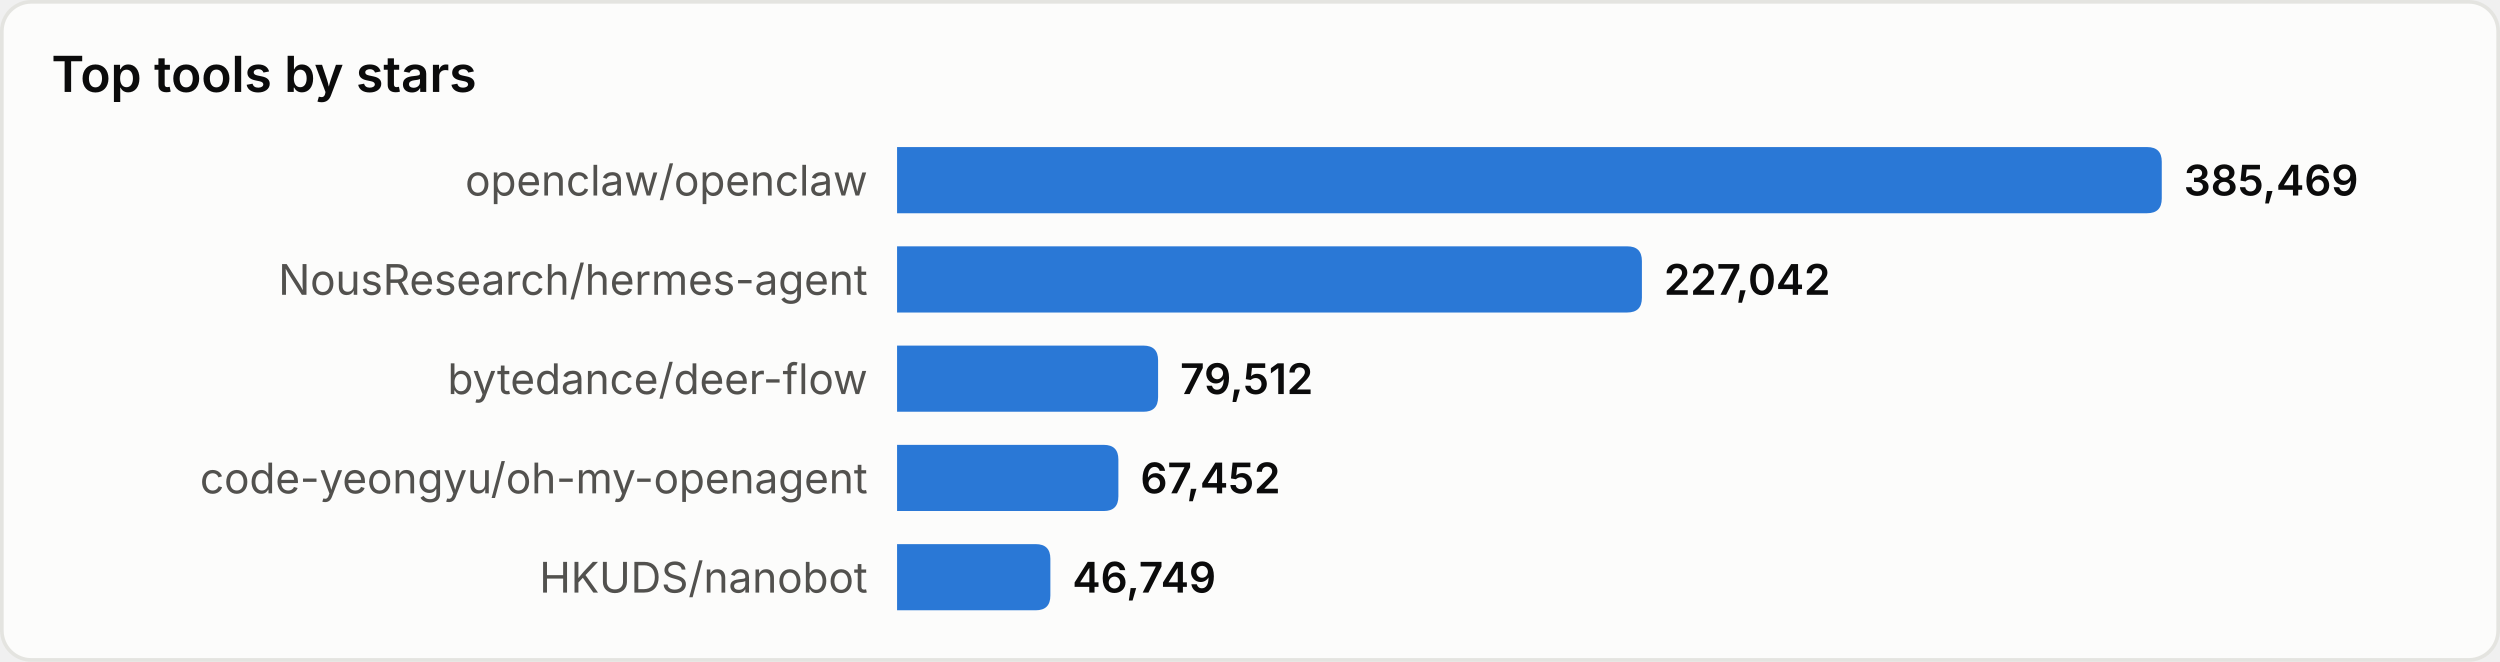
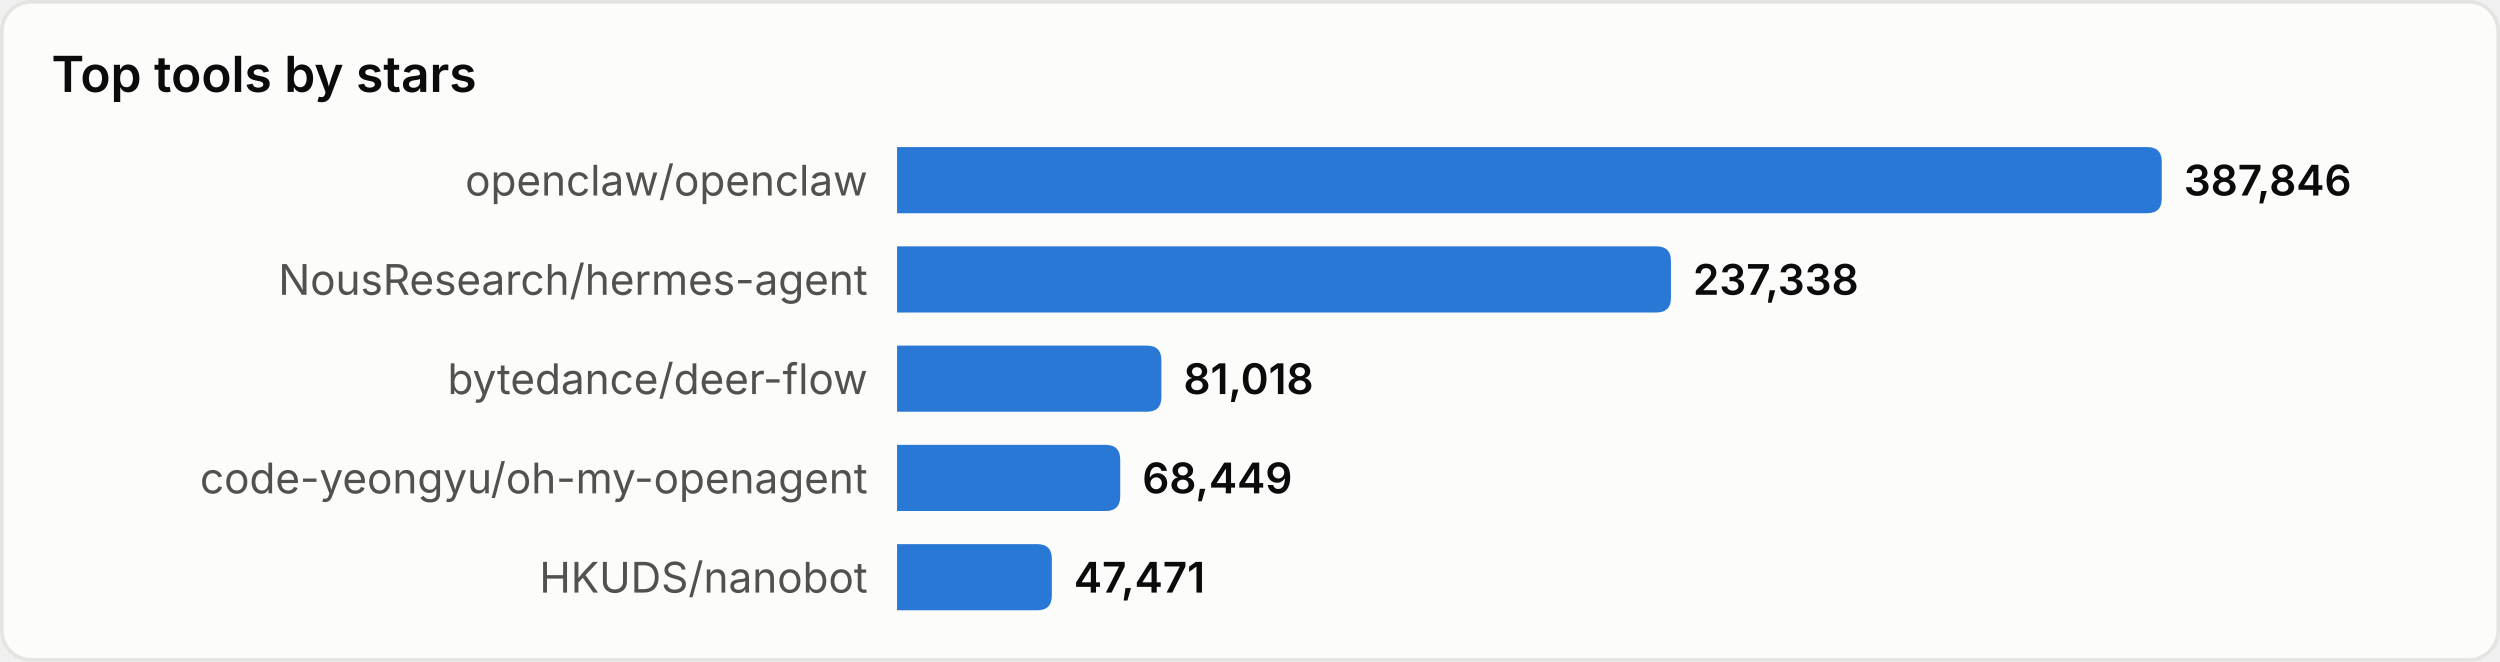
<svg xmlns="http://www.w3.org/2000/svg" width="680" height="180" viewBox="0 0 680 180" role="img" aria-label="Top tools by stars">
  <style>
text{font-family:system-ui,-apple-system,'Segoe UI',sans-serif}
.srf{fill:#fcfcfb;stroke:#e4e4e0}.ttl{fill:#0b0b0b;font-size:13.5px;font-weight:600}
.lbl{fill:#52514e;font-size:11.5px}.val{fill:#0b0b0b;font-size:11.5px;font-weight:600}
.bar{fill:#2a78d6}
@media(prefers-color-scheme:dark){
.srf{fill:#1a1a19;stroke:#33332f}.ttl{fill:#ffffff}
.lbl{fill:#c3c2b7}.val{fill:#ffffff}.bar{fill:#3987e5}
}
</style>
  <rect x="0.5" y="0.5" width="679" height="179" rx="8" class="srf" />
  <text x="14" y="25" class="ttl">Top tools by stars</text>
  <text x="236" y="49.0" class="lbl" text-anchor="end" dominant-baseline="central">openclaw/openclaw</text>
  <path d="M244,40 h340.0 q4,0 4,4 v10 q0,4 -4,4 h-340.0 z" class="bar" />
-   <text x="594.0" y="49.0" class="val" dominant-baseline="central">385,469</text>
+   <text x="594.0" y="49.0" class="val" dominant-baseline="central">387,846</text>
  <text x="236" y="76.0" class="lbl" text-anchor="end" dominant-baseline="central">NousResearch/hermes-agent</text>
-   <path d="M244,67 h198.6 q4,0 4,4 v10 q0,4 -4,4 h-198.6 z" class="bar" />
-   <text x="452.6" y="76.0" class="val" dominant-baseline="central">227,042</text>
+   <path d="M244,67 h206.5 q4,0 4,4 v10 q0,4 -4,4 h-206.5 z" class="bar" />
+   <text x="460.5" y="76.0" class="val" dominant-baseline="central">237,338</text>
  <text x="236" y="103.0" class="lbl" text-anchor="end" dominant-baseline="central">bytedance/deer-flow</text>
-   <path d="M244,94 h67.0 q4,0 4,4 v10 q0,4 -4,4 h-67.0 z" class="bar" />
-   <text x="321.0" y="103.0" class="val" dominant-baseline="central">79,512</text>
+   <path d="M244,94 h67.9 q4,0 4,4 v10 q0,4 -4,4 h-67.9 z" class="bar" />
+   <text x="321.9" y="103.0" class="val" dominant-baseline="central">81,018</text>
  <text x="236" y="130.0" class="lbl" text-anchor="end" dominant-baseline="central">code-yeongyu/oh-my-openagent</text>
-   <path d="M244,121 h56.2 q4,0 4,4 v10 q0,4 -4,4 h-56.2 z" class="bar" />
-   <text x="310.2" y="130.0" class="val" dominant-baseline="central">67,452</text>
+   <path d="M244,121 h56.7 q4,0 4,4 v10 q0,4 -4,4 h-56.7 z" class="bar" />
+   <text x="310.7" y="130.0" class="val" dominant-baseline="central">68,449</text>
  <text x="236" y="157.0" class="lbl" text-anchor="end" dominant-baseline="central">HKUDS/nanobot</text>
-   <path d="M244,148 h37.7 q4,0 4,4 v10 q0,4 -4,4 h-37.7 z" class="bar" />
-   <text x="291.7" y="157.0" class="val" dominant-baseline="central">46,749</text>
+   <path d="M244,148 h38.1 q4,0 4,4 v10 q0,4 -4,4 h-38.1 z" class="bar" />
+   <text x="292.1" y="157.0" class="val" dominant-baseline="central">47,471</text>
</svg>
